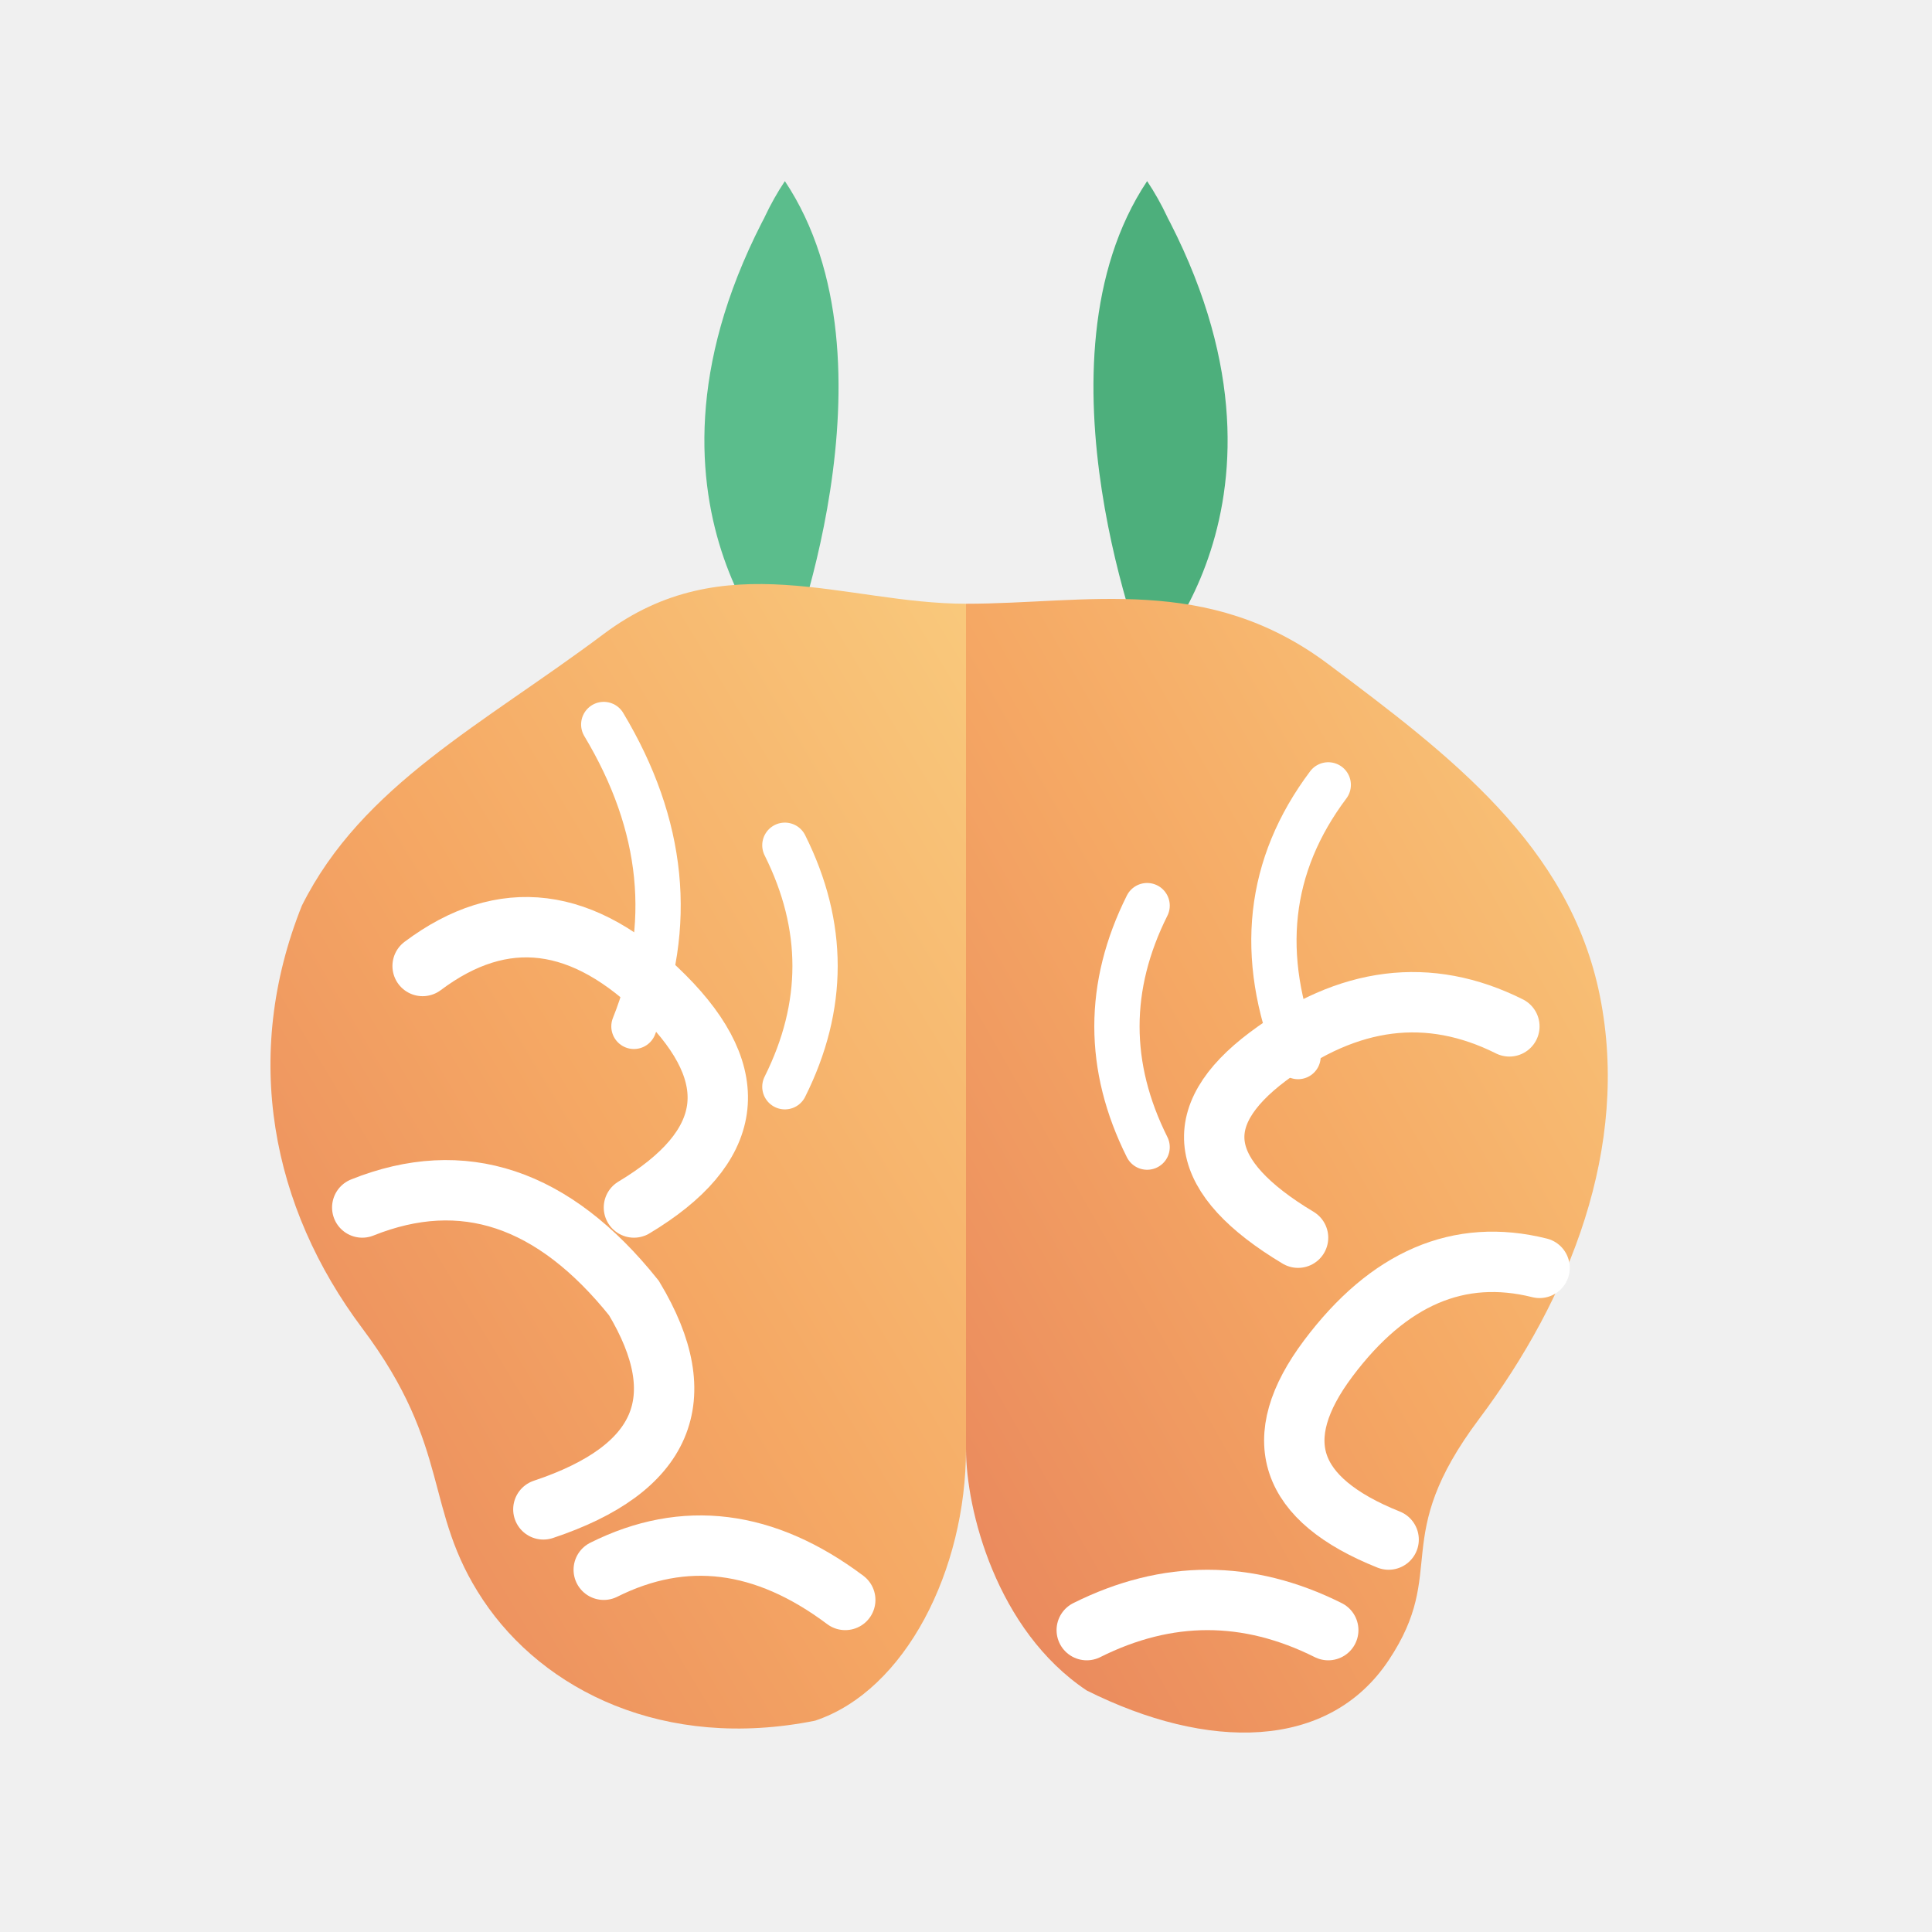
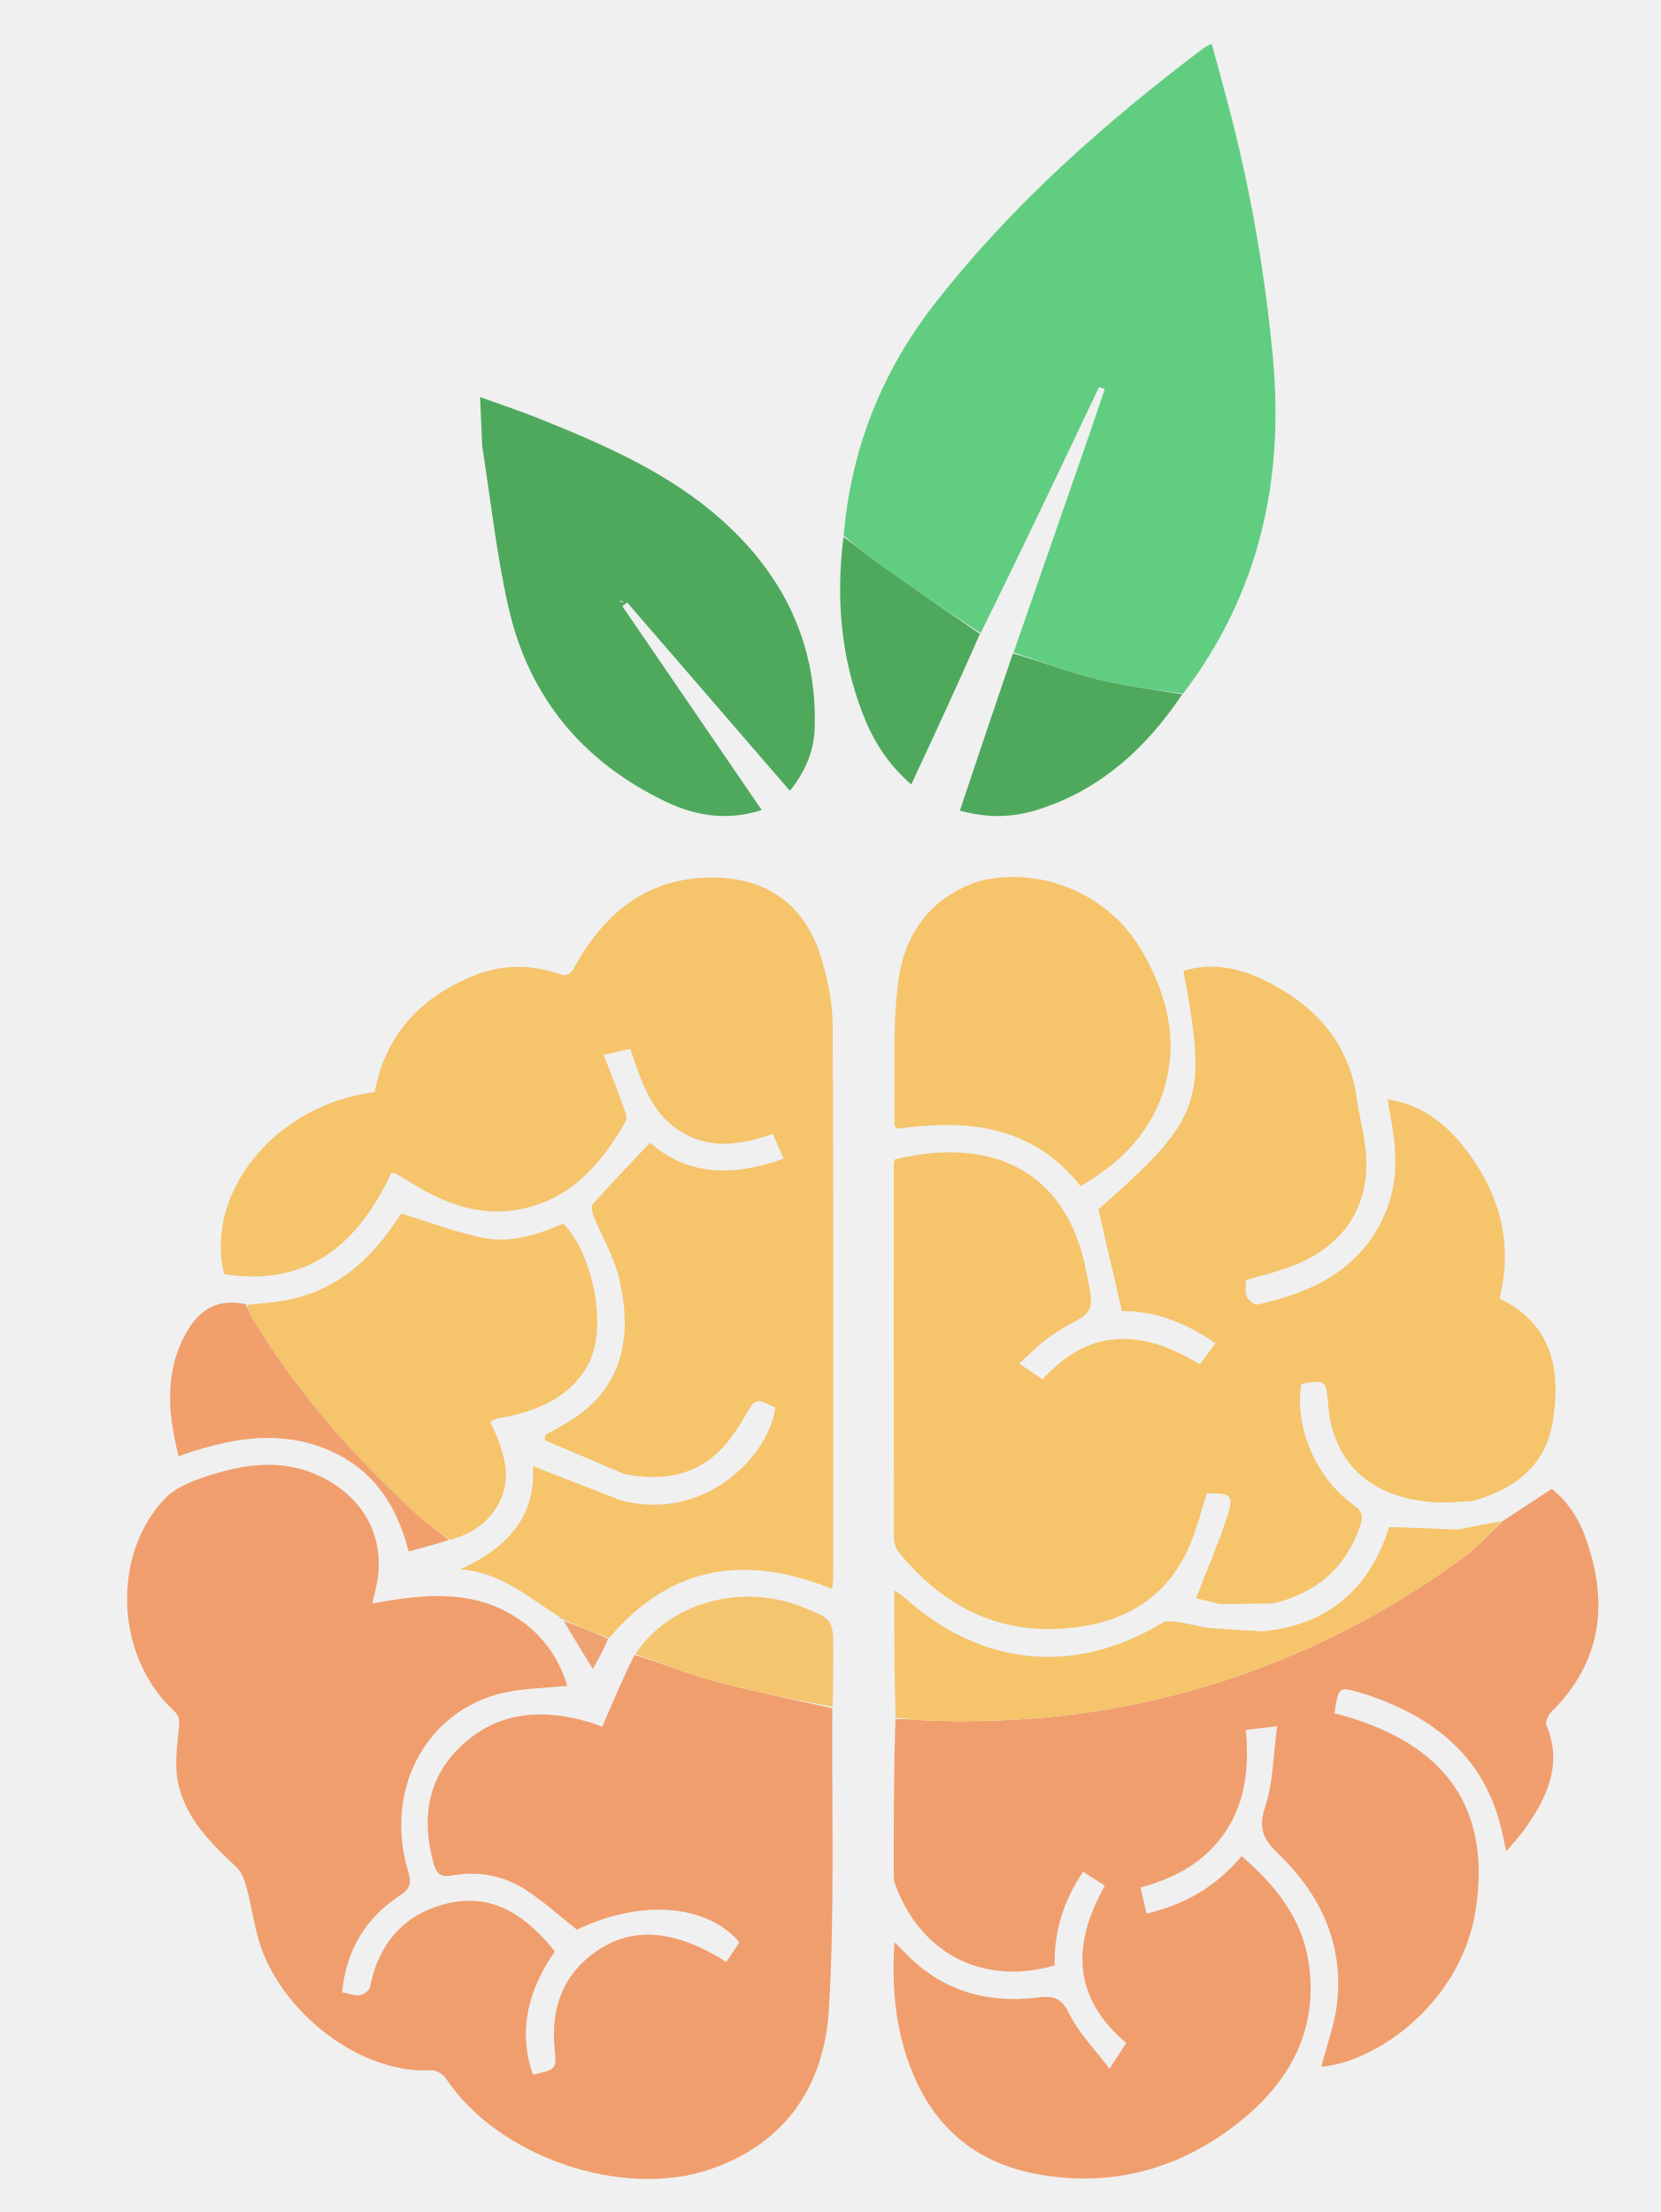
- <svg xmlns="http://www.w3.org/2000/svg" viewBox="0 0 64 64" width="64" height="64" fill="none">
-   <defs>
-     <linearGradient id="brainGradient" x1="0%" y1="100%" x2="100%" y2="0%">
-       <stop offset="0%" stop-color="#E8845C" />
-       <stop offset="50%" stop-color="#F5A864" />
-       <stop offset="100%" stop-color="#F9C97C" />
-     </linearGradient>
-   </defs>
-   <path d="M26 22 C26 22 22 12 26 6 C30 12 26 22 26 22 C26 22 20 16 26 6" fill="#5BBD8C" />
-   <path d="M38 22 C38 22 42 12 38 6 C34 12 38 22 38 22 C38 22 44 16 38 6" fill="#4DAF7C" />
-   <path d="M32 20        C28 20 24 18 20 21        C16 24 12 26 10 30        C8 35 9 40 12 44        C15 48 14 50 16 53        C18 56 22 58 27 57        C30 56 32 52 32 48        L32 20Z" fill="url(#brainGradient)" />
-   <path d="M32 20        C36 20 40 19 44 22        C48 25 52 28 53 33        C54 38 52 43 49 47        C46 51 48 52 46 55        C44 58 40 58 36 56        C33 54 32 50 32 48        L32 20Z" fill="url(#brainGradient)" />
-   <path d="M14 32 Q18 29 22 33 Q26 37 21 40" stroke="white" stroke-width="2" stroke-linecap="round" fill="none" />
-   <path d="M12 40 Q17 38 21 43 Q24 48 18 50" stroke="white" stroke-width="2" stroke-linecap="round" fill="none" />
-   <path d="M20 52 Q24 50 28 53" stroke="white" stroke-width="2" stroke-linecap="round" fill="none" />
-   <path d="M20 24 Q23 29 21 34" stroke="white" stroke-width="1.5" stroke-linecap="round" fill="none" />
-   <path d="M26 28 Q28 32 26 36" stroke="white" stroke-width="1.5" stroke-linecap="round" fill="none" />
-   <path d="M50 34 Q46 32 42 35 Q38 38 43 41" stroke="white" stroke-width="2" stroke-linecap="round" fill="none" />
-   <path d="M51 42 Q47 41 44 45 Q41 49 46 51" stroke="white" stroke-width="2" stroke-linecap="round" fill="none" />
-   <path d="M44 54 Q40 52 36 54" stroke="white" stroke-width="2" stroke-linecap="round" fill="none" />
-   <path d="M44 26 Q41 30 43 35" stroke="white" stroke-width="1.5" stroke-linecap="round" fill="none" />
-   <path d="M38 30 Q36 34 38 38" stroke="white" stroke-width="1.5" stroke-linecap="round" fill="none" />
+ <svg xmlns="http://www.w3.org/2000/svg" version="1.1" id="Layer_1" x="0px" y="0px" width="100%" viewBox="0 0 524 698" enable-background="new 0 0 524 698" xml:space="preserve">
+   <path fill="none" opacity="1" stroke="none" d=" M270,699   C180,699 90.5,699 1,699   C1,466.333 1,233.667 1,1   C175.667,1 350.333,1 525,1   C525,233.667 525,466.333 525,699   C440.167,699 355.333,699 270,699  M177.888,511.058   C177.888,511.058 177.84,511.13 177.899,511.83   C180.811,516.557 183.724,521.285 187.057,526.696   C189.014,523.117 190.653,520.121 192.839,516.765   C211.889,493.545 235.626,490.51 262.59,501.418   C262.723,499.312 262.877,498.003 262.877,496.693   C262.887,439.04 263.018,381.385 262.714,323.733   C262.675,316.389 261.141,308.811 258.939,301.767   C253.766,285.22 241.666,276.835 224.528,276.898   C204.09,276.973 190.725,288.123 181.322,305.047   C179.842,307.71 178.882,308.171 176.045,307.213   C166.893,304.124 157.654,304.404 148.742,308.158   C132.359,315.059 121.535,326.76 118.244,344.616   C87.371,348.373 64.373,376.02 70.719,402.065   C97.211,406.174 113.019,392.486 123.482,370.07   C124.219,370.244 124.747,370.257 125.153,370.486   C126.602,371.303 128.021,372.175 129.431,373.059   C139.864,379.606 151.087,383.898 163.501,381.69   C179.772,378.796 189.708,367.455 197.396,353.842   C198.045,352.693 197.139,350.455 196.565,348.865   C194.683,343.647 192.62,338.494 190.452,332.864   C193.929,332.079 196.296,331.544 198.866,330.963   C202.321,340.856 205.126,350.815 214.311,356.768   C223.709,362.86 233.625,361.391 243.845,357.823   C245.04,360.567 246.054,362.897 247.246,365.635   C231.575,371.183 217.318,371.3 205.089,360.569   C198.85,367.21 192.796,373.528 186.971,380.051   C186.378,380.715 186.875,382.728 187.357,383.916   C189.977,390.371 193.684,396.539 195.292,403.221   C199.761,421.782 196.458,438.045 179.926,448.314   C177.359,449.908 174.674,451.314 172.043,452.808   C171.995,453.36 171.946,453.913 171.897,454.465   C180.262,458.02 188.626,461.574 196.996,465.95   C196.649,468.375 196.303,470.801 195.16,473.145   C186.27,469.689 177.38,466.232 168.175,462.652   C169.1,479.032 159.532,488.697 145.211,495.216   C157.847,496.02 166.564,503.958 176.416,510.527   C176.928,510.723 177.44,510.92 177.888,511.058  M380.049,513.494   C376.963,512.879 373.894,512.144 370.784,511.703   C369.447,511.513 367.755,511.486 366.679,512.137   C339.202,528.78 309.45,525.888 285.464,504.165   C284.591,503.374 283.518,502.804 282.135,501.854   C282.135,515.761 282.135,528.892 282.011,542.951   C281.997,558.779 281.974,574.607 281.983,590.435   C281.984,591.757 281.927,593.176 282.359,594.385   C289.828,615.298 308.883,626.987 332.736,620.206   C332.495,609.574 335.561,599.839 341.713,590.62   C344.174,592.197 346.216,593.507 348.595,595.032   C338.257,613.371 338.205,630.201 355.358,644.688   C353.807,647.059 352.404,649.207 350.051,652.805   C345.243,646.407 340.205,641.348 337.258,635.274   C334.778,630.161 332.086,629.733 327.265,630.33   C311.345,632.301 297.257,628.222 285.829,616.472   C284.792,615.406 283.718,614.376 282.197,612.87   C281.401,625.662 282.284,637.227 285.884,648.471   C292.352,668.675 305.508,681.863 326.637,685.928   C349.474,690.322 370.545,685.019 388.894,671.245   C405.722,658.613 416.079,641.987 412.955,619.746   C410.952,605.483 402.529,595.013 391.742,585.705   C383.69,595.321 373.848,601.017 361.734,603.839   C361.072,600.989 360.487,598.468 359.826,595.62   C371.051,592.535 380.522,587.383 386.879,577.644   C393.168,568.009 394.047,557.227 393.084,545.865   C396.182,545.508 398.719,545.215 402.945,544.727   C401.718,553.875 401.738,562.379 399.2,570.035   C396.989,576.705 398.37,580.21 403.137,584.78   C416.359,597.458 423.871,612.973 421.909,631.723   C421.193,638.564 418.652,645.214 416.61,652.06   C416.765,652.067 416.92,652.074 417.888,652.219   C435.073,650.222 461.226,631.529 465.625,602.42   C470.922,567.374 452.784,548.822 421.042,540.627   C422.345,532.078 422.345,532.078 429.65,534.289   C430.445,534.53 431.254,534.731 432.039,535.003   C452.361,542.046 467.746,554.087 473.399,575.942   C474.001,578.269 474.447,580.636 475.231,584.187   C477.65,581.306 479.464,579.425 480.958,577.317   C488.022,567.348 493.128,556.97 487.906,544.323   C487.492,543.322 488.42,541.222 489.369,540.285   C505.71,524.142 507.629,505.24 500.019,484.612   C497.835,478.691 494.322,473.509 489.566,469.828   C484.03,473.464 479.046,476.738 473.268,480.001   C468.853,480.887 464.438,481.772 460.025,481.982   C461.656,479.252 463.288,476.523 465.478,473.344   C478.42,469.809 487.697,462.113 489.891,448.564   C492.496,432.483 489.929,417.903 473.127,409.753   C477.161,393.624 473.806,378.888 464.57,365.585   C458.103,356.269 449.954,348.799 437.984,346.622   C437.868,346.588 437.753,346.554 437.638,346.52   C437.744,346.693 437.85,346.865 437.89,347.871   C438.106,349.013 438.315,350.157 438.538,351.297   C440.644,362.05 441.476,372.752 436.926,383.153   C429.252,400.694 414.082,407.813 396.724,411.669   C395.763,411.882 393.746,410.208 393.267,408.998   C392.658,407.459 393.12,405.497 393.12,403.918   C397.992,402.486 402.529,401.437 406.859,399.829   C424.35,393.334 432.743,380.243 430.819,362.368   C430.269,357.26 428.846,352.251 428.164,347.152   C425.721,328.891 414.754,317.05 398.984,309.353   C391.057,305.484 382.372,303.555 373.39,306.36   C381.12,347.607 379.19,352.931 346.545,381.634   C349.038,392.362 351.463,402.801 354.004,413.741   C364.42,413.603 374.117,417.355 383.442,423.852   C381.717,426.22 380.218,428.277 378.612,430.483   C370.177,425.645 361.975,421.94 352.35,422.572   C342.541,423.216 335.299,428.381 328.887,435.3   C326.398,433.59 324.296,432.146 321.571,430.273   C324.478,427.604 326.722,425.379 329.146,423.372   C330.929,421.896 332.932,420.68 334.866,419.392   C337.907,417.367 342.41,416.009 343.639,413.204   C344.976,410.156 343.533,405.732 342.864,401.986   C337.066,369.526 313.084,358.315 282.222,365.889   C282.141,366.483 281.978,367.128 281.977,367.774   C281.964,406.925 281.948,446.076 282.026,485.227   C282.029,486.757 282.564,488.607 283.514,489.765   C297.116,506.34 314.159,515.619 336.143,513.85   C353.845,512.425 367.764,504.931 375.193,488.061   C377.568,482.669 378.95,476.841 380.768,471.268   C388.49,471.087 389.413,471.797 387.186,478.604   C384.376,487.192 380.77,495.519 377.368,504.32   C379.244,504.772 382.117,505.464 384.832,506.852   C382.997,507.648 381.161,508.444 379.336,509.235   C379.932,510.856 380.423,512.19 380.049,513.494  M142.743,485.987   C148.618,484.074 153.514,480.829 156.764,475.451   C162.392,466.14 158.605,457.303 154.703,448.592   C155.86,448.067 156.432,447.695 157.058,447.546   C158.183,447.278 159.351,447.198 160.481,446.946   C171.074,444.586 180.581,440.16 185.789,430.138   C191.689,418.784 187.139,395.718 177.716,386.13   C169.605,389.627 161.031,392.386 152.177,390.563   C143.677,388.813 135.469,385.652 126.586,382.944   C126.185,383.531 125.256,384.881 124.334,386.236   C115.664,398.973 104.482,408.073 88.816,410.56   C85.223,411.13 81.576,411.359 77.124,411.392   C68.942,409.583 63.07,413.192 59.146,419.885   C51.828,432.366 52.838,445.549 56.351,459.498   C71.224,454.28 85.864,451.223 100.687,456.418   C116.01,461.788 124.863,473.299 128.926,489.583   C133.526,488.336 137.768,487.186 142.743,485.987  M374.013,218.714   C397.476,187.031 405.208,151.305 401.579,112.549   C399.264,87.825 395.142,63.429 389.126,39.351   C387.011,30.888 384.631,22.49 382.3,13.794   C380.921,14.528 380.283,14.766 379.764,15.159   C348.591,38.747 319.456,64.462 295.242,95.401   C278.257,117.104 268.502,141.58 266.041,169.881   C263.715,188.806 265.295,207.326 272.192,225.196   C275.43,233.582 280.083,241.112 287.515,247.536   C295.042,231.345 302.295,215.742 310.001,199.656   C322.251,173.806 334.501,147.955 346.751,122.105   C347.35,122.322 347.948,122.539 348.547,122.756   C346.964,127.445 345.413,132.145 343.791,136.821   C335.802,159.848 327.794,182.868 319.357,206.459   C313.895,222.777 308.433,239.095 302.847,255.786   C311.537,258.23 319.574,257.984 327.455,255.496   C347.374,249.208 361.786,235.832 374.013,218.714  M199.541,522.422   C196.426,529.781 193.311,537.14 190.03,544.89   C189.138,544.571 187.473,543.877 185.752,543.378   C171.325,539.189 157.538,539.903 145.987,550.496   C134.763,560.789 132.899,573.771 136.814,588.096   C137.82,591.778 139.565,592.355 142.885,591.768   C151.271,590.286 159.238,591.954 166.255,596.591   C171.74,600.215 176.669,604.68 182.026,608.914   C201.908,599.287 222.937,600.725 233.294,612.876   C231.997,614.842 230.658,616.873 229.179,619.117   C227.241,617.968 225.727,616.977 224.132,616.14   C212.414,609.991 200.316,607.622 188.619,615.414   C177.859,622.582 173.744,633.38 174.97,646.192   C175.619,652.972 175.656,652.969 168.155,654.703   C163.258,640.444 166.812,627.694 175.054,615.771   C166.464,605.066 156.277,597.547 142.262,600.416   C128.086,603.318 119.524,612.75 116.694,627.189   C116.493,628.213 114.611,629.454 113.392,629.599   C111.72,629.797 109.934,629.045 107.917,628.644   C109.239,615.293 115.438,605.168 126.114,598.178   C129.904,595.695 129.711,593.786 128.671,590.2   C120.778,563 136.105,538.249 160.612,533.797   C166.548,532.719 172.655,532.585 178.984,531.988   C176.619,524.08 172.17,517.302 165.58,512.285   C151.002,501.186 134.424,502.823 117.484,505.984   C117.704,504.905 117.783,504.289 117.956,503.7   C122.629,487.841 116.521,473.726 101.789,466.237   C90.452,460.474 78.78,461.645 67.301,465.18   C61.889,466.846 55.759,468.966 52.038,472.868   C34.947,490.791 36.524,522.891 54.748,539.715   C56.83,541.638 56.637,543.171 56.392,545.719   C55.815,551.706 54.965,558.1 56.433,563.756   C59.141,574.188 66.659,581.819 74.45,589.034   C76.078,590.543 77.097,593.034 77.704,595.261   C79.619,602.274 80.362,609.72 83.071,616.383   C91.851,637.976 115.736,654.563 136.147,653.281   C137.635,653.187 139.823,654.53 140.7,655.857   C156.999,680.51 196.18,694.062 224.11,684.5   C248.187,676.258 260.124,657.757 261.533,633.934   C263.397,602.398 262.382,570.69 262.836,538.133   C262.855,532.64 262.886,527.146 262.89,521.653   C262.899,510.978 262.893,510.978 253.002,507.046   C233.752,499.391 210.974,505.825 199.541,522.422  M152.171,141.31   C154.845,158.042 156.667,174.967 160.382,191.464   C166.811,220.011 183.937,240.591 210.42,253.133   C219.802,257.575 229.617,259.007 240.326,255.618   C225.463,233.869 210.902,212.562 196.341,191.256   C196.859,190.881 197.376,190.507 197.893,190.133   C214.9,209.82 231.907,229.507 249.219,249.547   C254.223,243.241 256.831,236.895 257.049,229.684   C257.852,203.084 247.076,181.345 227.676,164.049   C210.949,149.134 190.494,140.274 169.899,132.006   C164.018,129.646 157.985,127.663 151.463,125.305   C151.717,131.093 151.921,135.73 152.171,141.31  M308.832,278.027   C292.966,283.172 285.072,295.368 283.273,310.715   C281.557,325.346 282.429,340.28 282.196,355.081   C282.192,355.322 282.605,355.568 283.157,356.185   C304.868,353.144 325.553,354.859 340.942,374.277   C352.205,367.747 361.217,359.384 365.988,347.275   C372.5,330.748 368.843,315.032 360.466,300.353   C350.171,282.315 328.97,273.303 308.832,278.027  z" />
+   <path fill="#F09E6D" opacity="1" stroke="none" d=" M262.605,539.056   C262.382,570.69 263.397,602.398 261.533,633.934   C260.124,657.757 248.187,676.258 224.11,684.5   C196.18,694.062 156.999,680.51 140.7,655.857   C139.823,654.53 137.635,653.187 136.147,653.281   C115.736,654.563 91.851,637.976 83.071,616.383   C80.362,609.72 79.619,602.274 77.704,595.261   C77.097,593.034 76.078,590.543 74.45,589.034   C66.659,581.819 59.141,574.188 56.433,563.756   C54.965,558.1 55.815,551.706 56.392,545.719   C56.637,543.171 56.83,541.638 54.748,539.715   C36.524,522.891 34.947,490.791 52.038,472.868   C55.759,468.966 61.889,466.846 67.301,465.18   C78.78,461.645 90.452,460.474 101.789,466.237   C116.521,473.726 122.629,487.841 117.956,503.7   C117.783,504.289 117.704,504.905 117.484,505.984   C134.424,502.823 151.002,501.186 165.58,512.285   C172.17,517.302 176.619,524.08 178.984,531.988   C172.655,532.585 166.548,532.719 160.612,533.797   C136.105,538.249 120.778,563 128.671,590.2   C129.711,593.786 129.904,595.695 126.114,598.178   C115.438,605.168 109.239,615.293 107.917,628.644   C109.934,629.045 111.72,629.797 113.392,629.599   C114.611,629.454 116.493,628.213 116.694,627.189   C119.524,612.75 128.086,603.318 142.262,600.416   C156.277,597.547 166.464,605.066 175.054,615.771   C166.812,627.694 163.258,640.444 168.155,654.703   C175.656,652.969 175.619,652.972 174.97,646.192   C173.744,633.38 177.859,622.582 188.619,615.414   C200.316,607.622 212.414,609.991 224.132,616.14   C225.727,616.977 227.241,617.968 229.179,619.117   C230.658,616.873 231.997,614.842 233.294,612.876   C222.937,600.725 201.908,599.287 182.026,608.914   C176.669,604.68 171.74,600.215 166.255,596.591   C159.238,591.954 151.271,590.286 142.885,591.768   C139.565,592.355 137.82,591.778 136.814,588.096   C132.899,573.771 134.763,560.789 145.987,550.496   C157.538,539.903 171.325,539.189 185.752,543.378   C187.473,543.877 189.138,544.571 190.03,544.89   C193.311,537.14 196.426,529.781 200.185,522.215   C208.92,524.854 216.872,528.219 225.134,530.425   C237.51,533.729 250.104,536.22 262.605,539.056  z" />
+   <path fill="#F5C46B" opacity="1" stroke="none" d=" M438.06,346.933   C449.954,348.799 458.103,356.269 464.57,365.585   C473.806,378.888 477.161,393.624 473.127,409.753   C489.929,417.903 492.496,432.483 489.891,448.564   C487.697,462.113 478.42,469.809 464.738,473.597   C460.179,473.925 456.343,474.266 452.543,474.031   C432.416,472.784 420.302,461.437 418.998,442.807   C418.492,435.562 418.088,435.269 410.591,436.693   C408.298,450.145 415.144,466.357 427.12,474.946   C429.844,476.899 430.154,478.524 429.119,481.536   C424.574,494.767 415.434,502.717 401.533,505.989   C395.707,506.037 390.349,506.097 384.991,506.157   C382.117,505.464 379.244,504.772 377.368,504.32   C380.77,495.519 384.376,487.192 387.186,478.604   C389.413,471.797 388.49,471.087 380.768,471.268   C378.95,476.841 377.568,482.669 375.193,488.061   C367.764,504.931 353.845,512.425 336.143,513.85   C314.159,515.619 297.116,506.34 283.514,489.765   C282.564,488.607 282.029,486.757 282.026,485.227   C281.948,446.076 281.964,406.925 281.977,367.774   C281.978,367.128 282.141,366.483 282.222,365.889   C313.084,358.315 337.066,369.526 342.864,401.986   C343.533,405.732 344.976,410.156 343.639,413.204   C342.41,416.009 337.907,417.367 334.866,419.392   C332.932,420.68 330.929,421.896 329.146,423.372   C326.722,425.379 324.478,427.604 321.571,430.273   C324.296,432.146 326.398,433.59 328.887,435.3   C335.299,428.381 342.541,423.216 352.35,422.572   C361.975,421.94 370.177,425.645 378.612,430.483   C380.218,428.277 381.717,426.22 383.442,423.852   C374.117,417.355 364.42,413.603 354.004,413.741   C351.463,402.801 349.038,392.362 346.545,381.634   C379.19,352.931 381.12,347.607 373.39,306.36   C382.372,303.555 391.057,305.484 398.984,309.353   C414.754,317.05 425.721,328.891 428.164,347.152   C428.846,352.251 430.269,357.26 430.819,362.368   C432.743,380.243 424.35,393.334 406.859,399.829   C402.529,401.437 397.992,402.486 393.12,403.918   C393.12,405.497 392.658,407.459 393.267,408.998   C393.746,410.208 395.763,411.882 396.724,411.669   C414.082,407.813 429.252,400.694 436.926,383.153   C441.476,372.752 440.644,362.05 438.538,351.297   C438.315,350.157 438.106,349.013 437.95,347.429   C438.01,346.987 438.06,346.933 438.06,346.933  z" />
+   <path fill="#F09E6D" opacity="1" stroke="none" d=" M474.062,480.012   C479.046,476.738 484.03,473.464 489.566,469.828   C494.322,473.509 497.835,478.691 500.019,484.612   C507.629,505.24 505.71,524.142 489.369,540.285   C488.42,541.222 487.492,543.322 487.906,544.323   C493.128,556.97 488.022,567.348 480.958,577.317   C479.464,579.425 477.65,581.306 475.231,584.187   C474.447,580.636 474.001,578.269 473.399,575.942   C467.746,554.087 452.361,542.046 432.039,535.003   C431.254,534.731 430.445,534.53 429.65,534.289   C422.345,532.078 422.345,532.078 421.042,540.627   C452.784,548.822 470.922,567.374 465.625,602.42   C461.226,631.529 435.073,650.222 417.449,652.117   C417.011,652.014 416.944,651.951 416.944,651.951   C418.652,645.214 421.193,638.564 421.909,631.723   C423.871,612.973 416.359,597.458 403.137,584.78   C398.37,580.21 396.989,576.705 399.2,570.035   C401.738,562.379 401.718,553.875 402.945,544.727   C398.719,545.215 396.182,545.508 393.084,545.865   C394.047,557.227 393.168,568.009 386.879,577.644   C380.522,587.383 371.051,592.535 359.826,595.62   C360.487,598.468 361.072,600.989 361.734,603.839   C373.848,601.017 383.69,595.321 391.742,585.705   C402.529,595.013 410.952,605.483 412.955,619.746   C416.079,641.987 405.722,658.613 388.894,671.245   C370.545,685.019 349.474,690.322 326.637,685.928   C305.508,681.863 292.352,668.675 285.884,648.471   C282.284,637.227 281.401,625.662 282.197,612.87   C283.718,614.376 284.792,615.406 285.829,616.472   C297.257,628.222 311.345,632.301 327.265,630.33   C332.086,629.733 334.778,630.161 337.258,635.274   C340.205,641.348 345.243,646.407 350.051,652.805   C352.404,649.207 353.807,647.059 355.358,644.688   C338.205,630.201 338.257,613.371 348.595,595.032   C346.216,593.507 344.174,592.197 341.713,590.62   C335.561,599.839 332.495,609.574 332.736,620.206   C308.883,626.987 289.828,615.298 282.359,594.385   C281.927,593.176 281.984,591.757 281.983,590.435   C281.974,574.607 281.997,558.779 282.512,542.482   C286.472,542.338 289.924,542.848 293.39,542.958   C315.187,543.65 336.84,542.19 358.208,537.747   C395.986,529.892 430.425,514.404 461.52,491.599   C466.081,488.255 469.9,483.899 474.062,480.012  z" />
+   <path fill="#F5C46B" opacity="1" stroke="none" d=" M176.19,509.998   C166.564,503.958 157.847,496.02 145.211,495.216   C159.532,488.697 169.1,479.032 168.175,462.652   C177.38,466.232 186.27,469.689 195.849,473.429   C221.954,480.351 242.452,459.926 244.632,444.141   C238.276,441.121 238.355,441.167 235.019,446.915   C233.357,449.778 231.556,452.613 229.451,455.156   C220.85,465.547 209.597,467.614 196.99,465.129   C188.626,461.574 180.262,458.02 171.897,454.465   C171.946,453.913 171.995,453.36 172.043,452.808   C174.674,451.314 177.359,449.908 179.926,448.314   C196.458,438.045 199.761,421.782 195.292,403.221   C193.684,396.539 189.977,390.371 187.357,383.916   C186.875,382.728 186.378,380.715 186.971,380.051   C192.796,373.528 198.85,367.21 205.089,360.569   C217.318,371.3 231.575,371.183 247.246,365.635   C246.054,362.897 245.04,360.567 243.845,357.823   C233.625,361.391 223.709,362.86 214.311,356.768   C205.126,350.815 202.321,340.856 198.866,330.963   C196.296,331.544 193.929,332.079 190.452,332.864   C192.62,338.494 194.683,343.647 196.565,348.865   C197.139,350.455 198.045,352.693 197.396,353.842   C189.708,367.455 179.772,378.796 163.501,381.69   C151.087,383.898 139.864,379.606 129.431,373.059   C128.021,372.175 126.602,371.303 125.153,370.486   C124.747,370.257 124.219,370.244 123.482,370.07   C113.019,392.486 97.211,406.174 70.719,402.065   C64.373,376.02 87.371,348.373 118.244,344.616   C121.535,326.76 132.359,315.059 148.742,308.158   C157.654,304.404 166.893,304.124 176.045,307.213   C178.882,308.171 179.842,307.71 181.322,305.047   C190.725,288.123 204.09,276.973 224.528,276.898   C241.666,276.835 253.766,285.22 258.939,301.767   C261.141,308.811 262.675,316.389 262.714,323.733   C263.018,381.385 262.887,439.04 262.877,496.693   C262.877,498.003 262.723,499.312 262.59,501.418   C235.626,490.51 211.889,493.545 192.181,516.882   C186.962,515.043 182.401,513.087 177.84,511.13   C177.84,511.13 177.888,511.058 177.801,510.83   C177.206,510.401 176.698,510.2 176.19,509.998  z" />
+   <path fill="#60CD80" opacity="1" stroke="none" d=" M319.793,205.891   C327.794,182.868 335.802,159.848 343.791,136.821   C345.413,132.145 346.964,127.445 348.547,122.756   C347.948,122.539 347.35,122.322 346.751,122.105   C334.501,147.955 322.251,173.806 309.411,199.774   C297.896,192.269 286.93,184.706 276.072,176.991   C272.633,174.547 269.482,171.698 266.199,169.034   C268.502,141.58 278.257,117.104 295.242,95.401   C319.456,64.462 348.591,38.747 379.764,15.159   C380.283,14.766 380.921,14.528 382.3,13.794   C384.631,22.49 387.011,30.888 389.126,39.351   C395.142,63.429 399.264,87.825 401.579,112.549   C405.208,151.305 397.476,187.031 373.272,218.886   C363.597,217.499 354.542,216.434 345.767,214.242   C336.963,212.043 328.439,208.721 319.793,205.891  z" />
+   <path fill="#4EA95C" opacity="1" stroke="none" d=" M152.148,140.839   C151.921,135.73 151.717,131.093 151.463,125.305   C157.985,127.663 164.018,129.646 169.899,132.006   C190.494,140.274 210.949,149.134 227.676,164.049   C247.076,181.345 257.852,203.084 257.049,229.684   C256.831,236.895 254.223,243.241 249.219,249.547   C231.907,229.507 214.9,209.82 197.893,190.133   C197.376,190.507 196.859,190.881 196.341,191.256   C210.902,212.562 225.463,233.869 240.326,255.618   C229.617,259.007 219.802,257.575 210.42,253.133   C183.937,240.591 166.811,220.011 160.382,191.464   C156.667,174.967 154.845,158.042 152.148,140.839  M195.323,189.692   C195.837,189.845 196.35,189.998 196.864,190.15   C196.525,189.805 196.187,189.46 195.323,189.692  z" />
+   <path fill="#F5C46B" opacity="1" stroke="none" d=" M77.954,411.746   C81.576,411.359 85.223,411.13 88.816,410.56   C104.482,408.073 115.664,398.973 124.334,386.236   C125.256,384.881 126.185,383.531 126.586,382.944   C135.469,385.652 143.677,388.813 152.177,390.563   C161.031,392.386 169.605,389.627 177.716,386.13   C187.139,395.718 191.689,418.784 185.789,430.138   C180.581,440.16 171.074,444.586 160.481,446.946   C159.351,447.198 158.183,447.278 157.058,447.546   C156.432,447.695 155.86,448.067 154.703,448.592   C158.605,457.303 162.392,466.14 156.764,475.451   C153.514,480.829 148.618,484.074 142.066,485.872   C137.908,482.979 134.238,480.406 130.977,477.39   C111.196,459.096 93.458,439.069 79.554,415.858   C78.809,414.614 78.478,413.122 77.954,411.746  z" />
+   <path fill="#F5C46B" opacity="1" stroke="none" d=" M309.241,277.951   C328.97,273.303 350.171,282.315 360.466,300.353   C368.843,315.032 372.5,330.748 365.988,347.275   C361.217,359.384 352.205,367.747 340.942,374.277   C325.553,354.859 304.868,353.144 283.157,356.185   C282.605,355.568 282.192,355.322 282.196,355.081   C282.429,340.28 281.557,325.346 283.273,310.715   C285.072,295.368 292.966,283.172 309.241,277.951  z" />
+   <path fill="#F5C46B" opacity="1" stroke="none" d=" M473.665,480.006   C469.9,483.899 466.081,488.255 461.52,491.599   C430.425,514.404 395.986,529.892 358.208,537.747   C336.84,542.19 315.187,543.65 293.39,542.958   C289.924,542.848 286.472,542.338 282.574,542.018   C282.135,528.892 282.135,515.761 282.135,501.854   C283.518,502.804 284.591,503.374 285.464,504.165   C309.45,525.888 339.202,528.78 366.679,512.137   C367.755,511.486 369.447,511.513 370.784,511.703   C373.894,512.144 376.963,512.879 380.807,513.682   C387.042,514.145 392.52,514.42 398.403,514.757   C419.786,512.728 432.357,500.612 438.325,481.836   C445.9,482.123 452.961,482.39 460.023,482.658   C464.438,481.772 468.853,480.887 473.665,480.006  z" />
+   <path fill="#4FA95D" opacity="1" stroke="none" d=" M319.575,206.175   C328.439,208.721 336.963,212.043 345.767,214.242   C354.542,216.434 363.597,217.499 373.018,219.082   C361.786,235.832 347.374,249.208 327.455,255.496   C319.574,257.984 311.537,258.23 302.847,255.786   C308.433,239.095 313.895,222.777 319.575,206.175  z" />
+   <path fill="#4EA95C" opacity="1" stroke="none" d=" M266.12,169.458   C269.482,171.698 272.633,174.547 276.072,176.991   C286.93,184.706 297.896,192.269 309.184,200.015   C302.295,215.742 295.042,231.345 287.515,247.536   C280.083,241.112 275.43,233.582 272.192,225.196   C265.295,207.326 263.715,188.806 266.12,169.458  z" />
+   <path fill="#F09F6D" opacity="1" stroke="none" d=" M77.539,411.569   C78.478,413.122 78.809,414.614 79.554,415.858   C93.458,439.069 111.196,459.096 130.977,477.39   C134.238,480.406 137.908,482.979 141.7,485.896   C137.768,487.186 133.526,488.336 128.926,489.583   C124.863,473.299 116.01,461.788 100.687,456.418   C85.864,451.223 71.224,454.28 56.351,459.498   C52.838,445.549 51.828,432.366 59.146,419.885   C63.07,413.192 68.942,409.583 77.539,411.569  z" />
+   <path fill="#F5C46E" opacity="1" stroke="none" d=" M262.72,538.595   C250.104,536.22 237.51,533.729 225.134,530.425   C216.872,528.219 208.92,524.854 200.451,522.002   C210.974,505.825 233.752,499.391 253.002,507.046   C262.893,510.978 262.899,510.978 262.89,521.653   C262.886,527.146 262.855,532.64 262.72,538.595  z" />
+   <path fill="none" opacity="1" stroke="none" d=" M460.024,482.32   C452.961,482.39 445.9,482.123 438.325,481.836   C432.357,500.612 419.786,512.728 398.46,514.427   C400.139,511.711 404.485,510.509 402,506.002   C415.434,502.717 424.574,494.767 429.119,481.536   C430.154,478.524 429.844,476.899 427.12,474.946   C415.144,466.357 408.298,450.145 410.591,436.693   C418.088,435.269 418.492,435.562 418.998,442.807   C420.302,461.437 432.416,472.784 452.543,474.031   C456.343,474.266 460.179,473.925 464.459,473.822   C463.288,476.523 461.656,479.252 460.024,482.32  z" />
+   <path fill="none" opacity="1" stroke="none" d=" M196.993,465.539   C209.597,467.614 220.85,465.547 229.451,455.156   C231.556,452.613 233.357,449.778 235.019,446.915   C238.355,441.167 238.276,441.121 244.632,444.141   C242.452,459.926 221.954,480.351 196.247,473.469   C196.303,470.801 196.649,468.375 196.993,465.539  z" />
+   <path fill="none" opacity="1" stroke="none" d=" M401.533,505.989   C404.485,510.509 400.139,511.711 398.055,514.365   C392.52,514.42 387.042,514.145 381.239,513.697   C380.423,512.19 379.932,510.856 379.336,509.235   C381.161,508.444 382.997,507.648 384.911,506.505   C390.349,506.097 395.707,506.037 401.533,505.989  z" />
+   <path fill="#EFA271" opacity="1" stroke="none" d=" M177.869,511.48   C182.401,513.087 186.962,515.043 191.907,517.063   C190.653,520.121 189.014,523.117 187.057,526.696   C183.724,521.285 180.811,516.557 177.869,511.48  z" />
+   <path fill="#EFA271" opacity="1" stroke="none" d=" M176.303,510.262   C176.698,510.2 177.206,510.401 177.833,510.859   C177.44,510.92 176.928,510.723 176.303,510.262  z" />
+   <path fill="#F5C46B" opacity="1" stroke="none" d=" M437.983,347.012   C437.85,346.865 437.744,346.693 437.638,346.52   C437.753,346.554 437.868,346.588 438.022,346.778   C438.06,346.933 438.01,346.987 437.983,347.012  z" />
+   <path fill="#F09E6D" opacity="1" stroke="none" d=" M417.043,652.047   C416.92,652.074 416.765,652.067 416.777,652.006   C416.944,651.951 417.011,652.014 417.043,652.047  z" />
+   <path fill="none" opacity="1" stroke="none" d=" M195.586,189.404   C196.187,189.46 196.525,189.805 196.864,190.15   C196.35,189.998 195.837,189.845 195.586,189.404  z" />
</svg>
